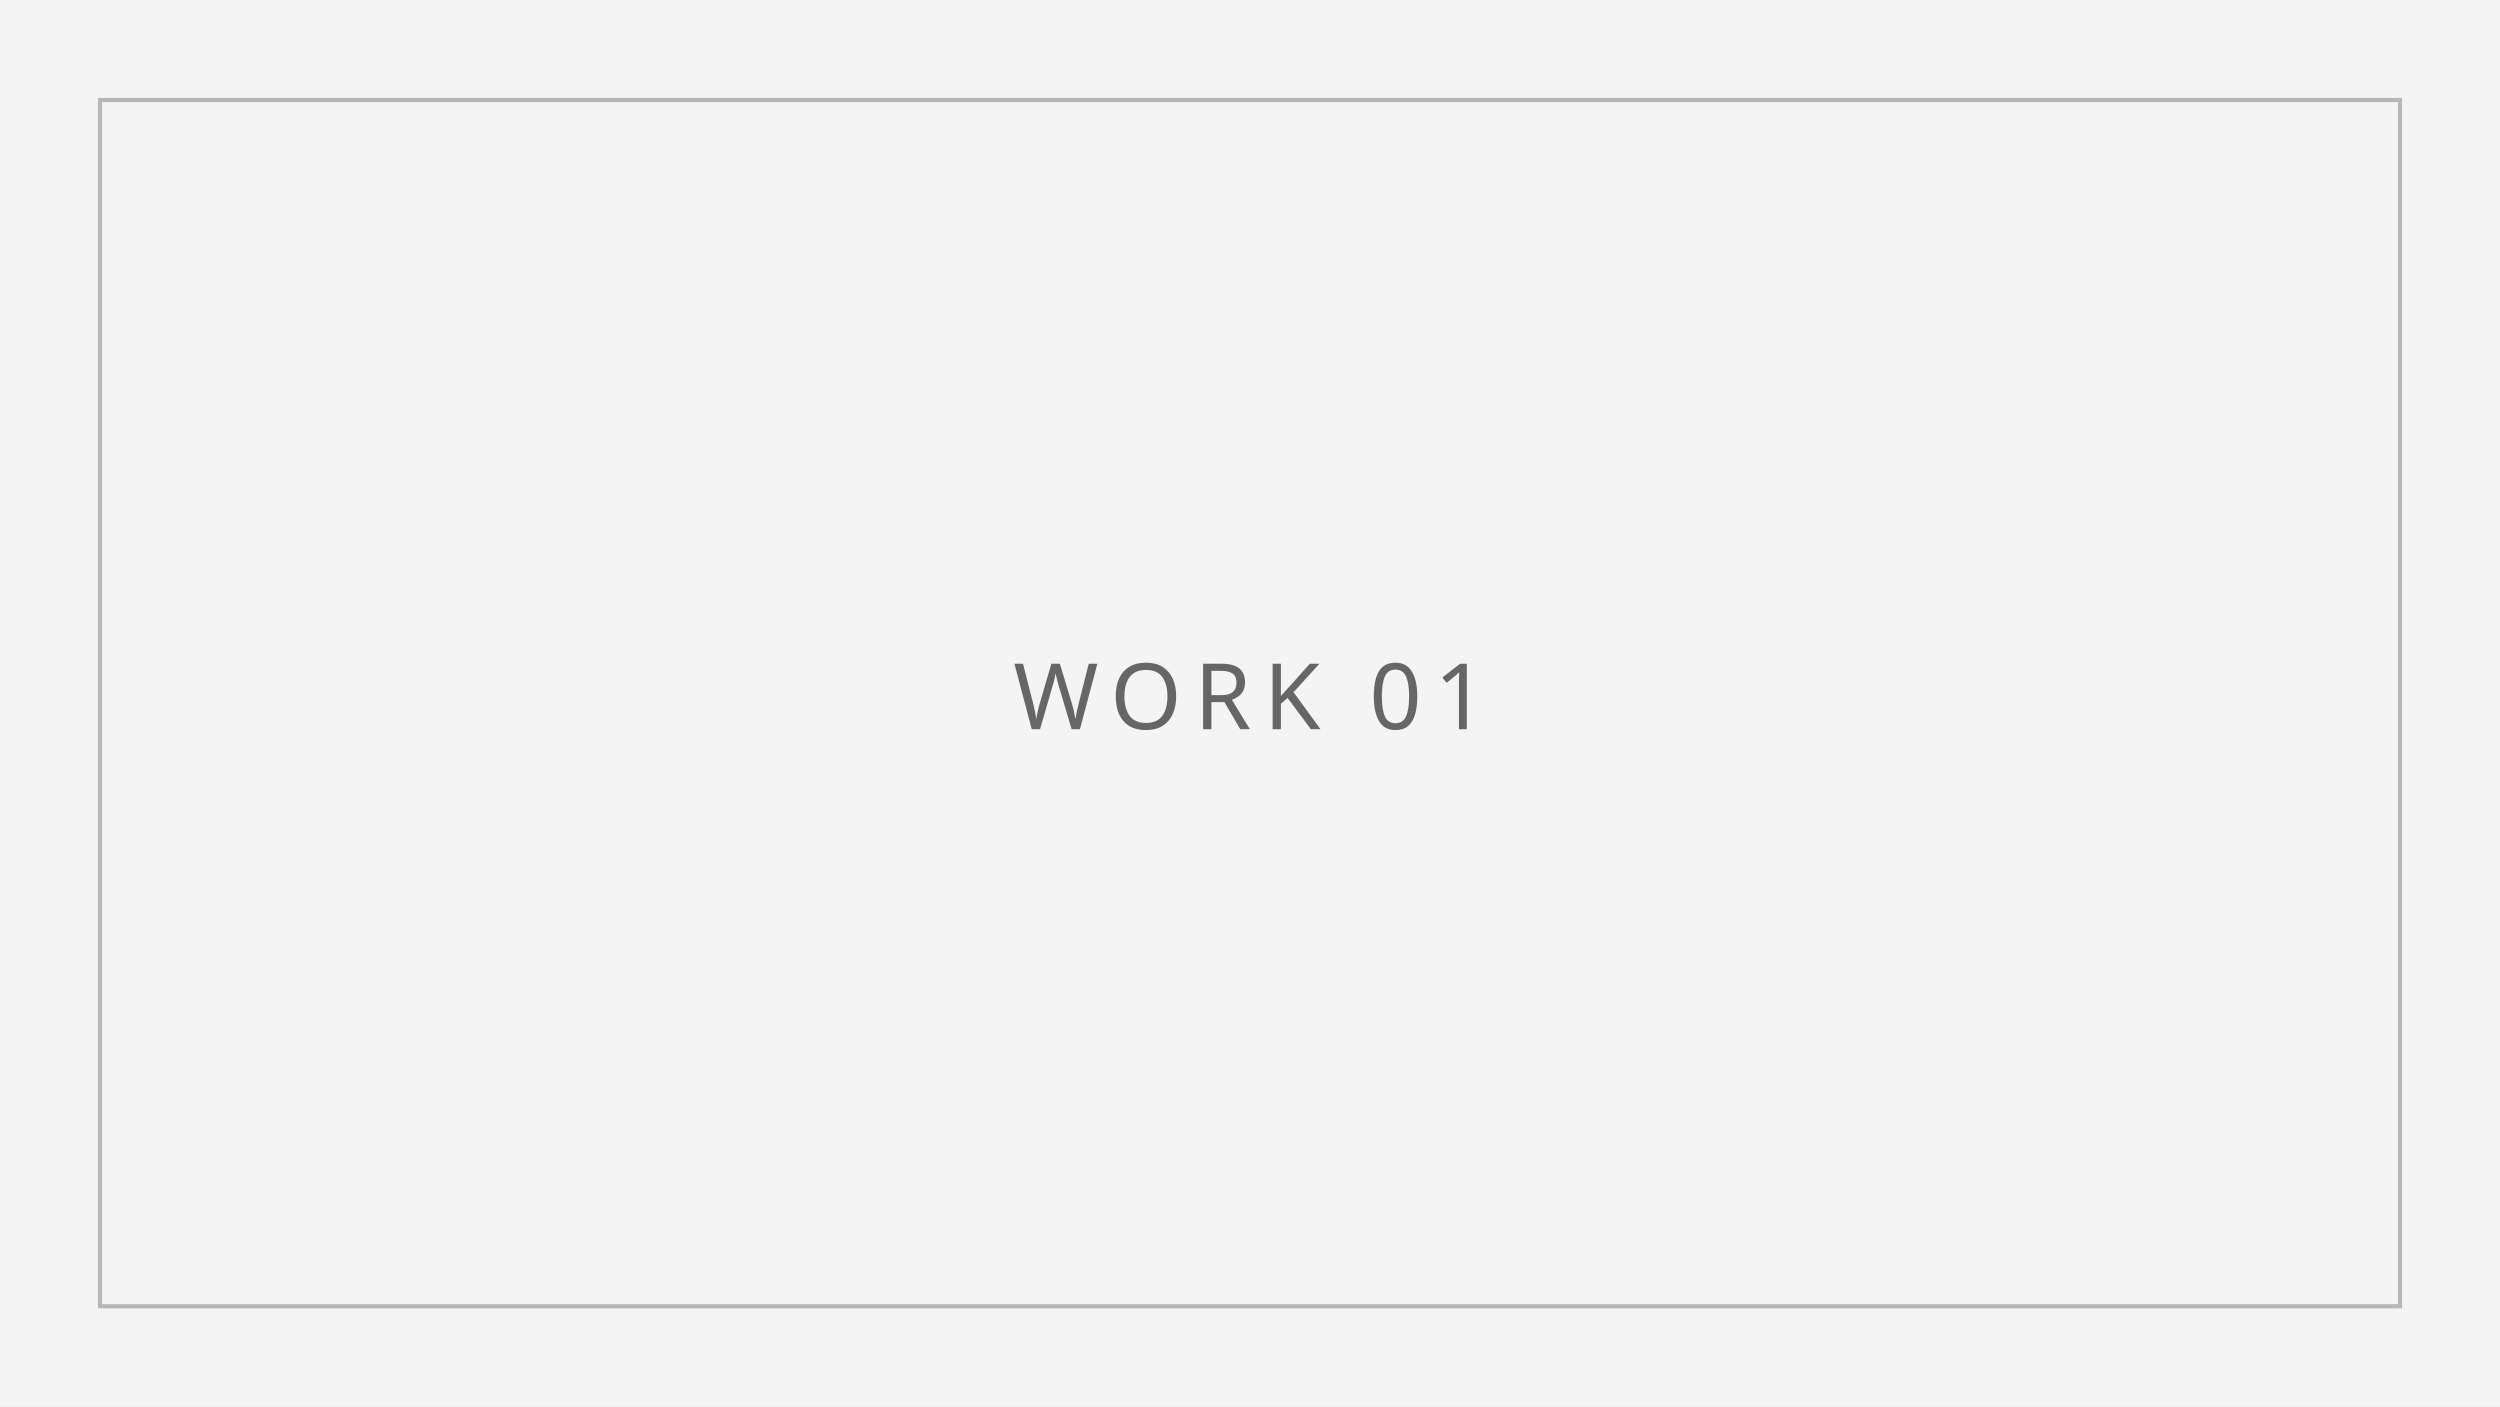
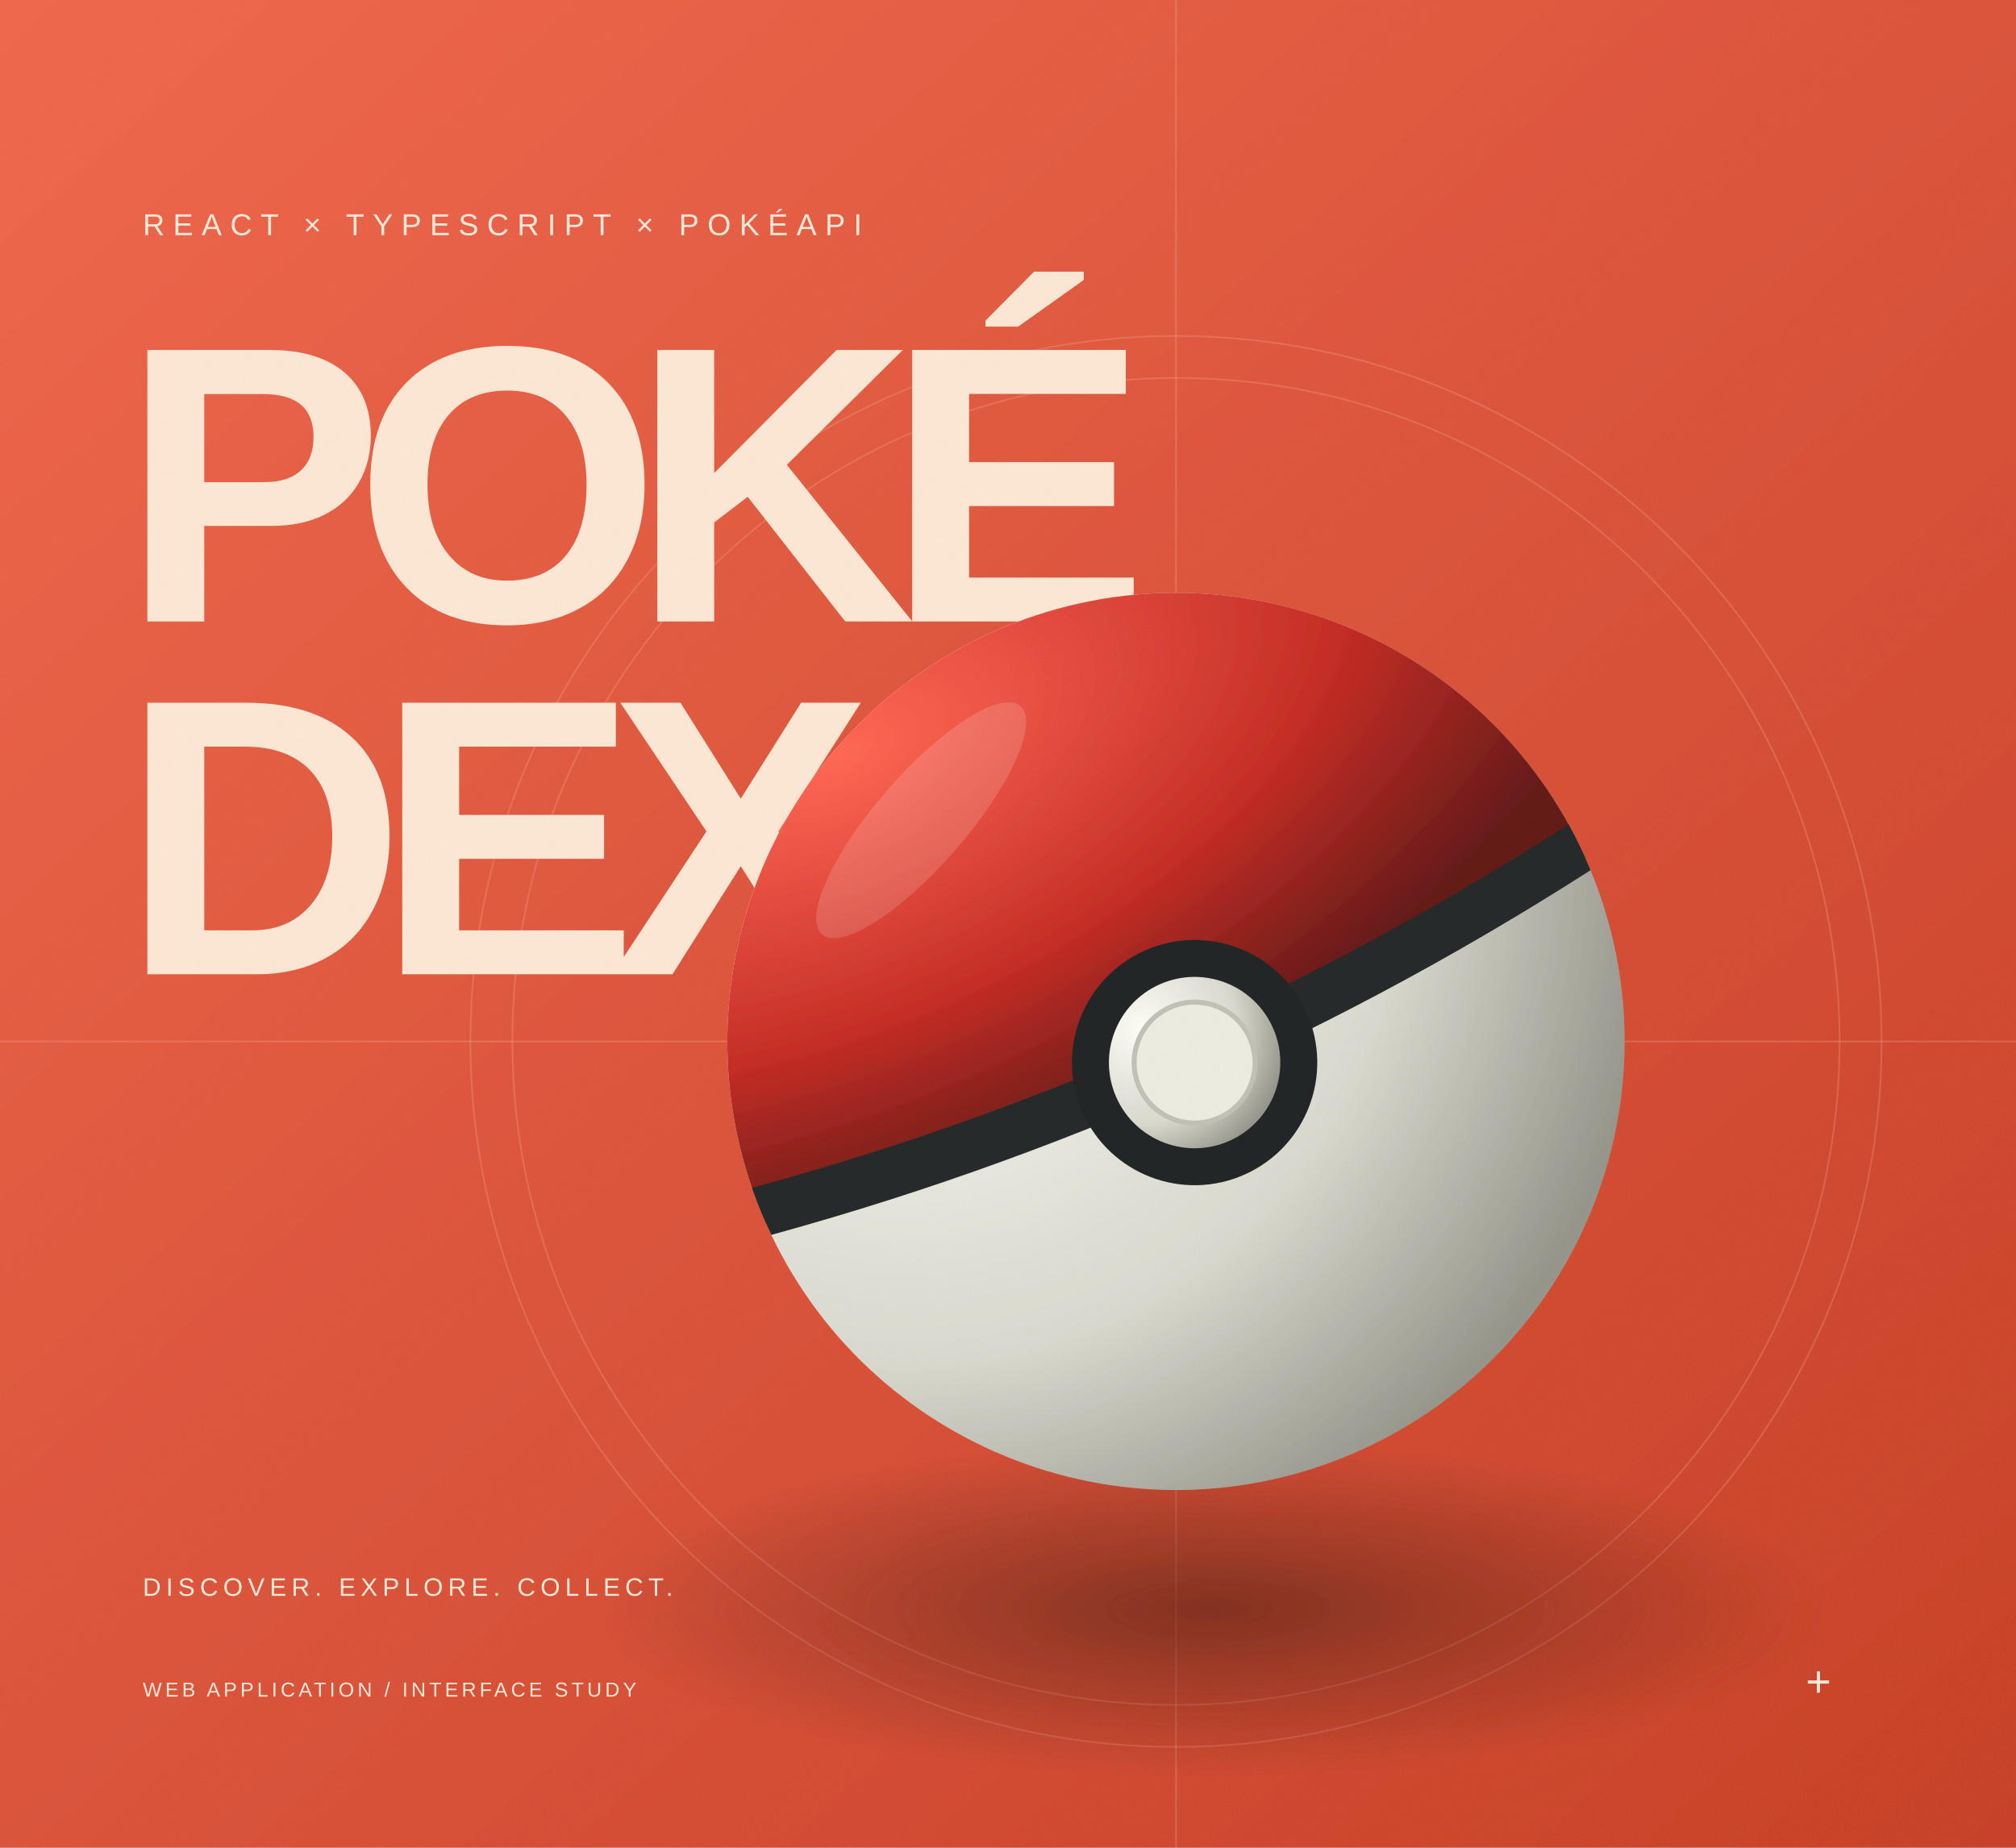
- <svg xmlns="http://www.w3.org/2000/svg" viewBox="0 0 1200 675">
-   <rect width="1200" height="675" fill="#f4f4f4" />
-   <rect x="48" y="48" width="1104" height="579" fill="none" stroke="#b8b8b8" stroke-width="2" />
-   <text x="600" y="350" fill="#666666" font-family="system-ui, sans-serif" font-size="44" letter-spacing="6" text-anchor="middle">WORK 01</text>
+ <svg xmlns="http://www.w3.org/2000/svg" width="1200" height="1100" viewBox="0 0 1200 1100">
+   <defs>
+     <linearGradient id="bg" x2="1" y2="1">
+       <stop stop-color="#ef694f" />
+       <stop offset="1" stop-color="#c84329" />
+     </linearGradient>
+     <radialGradient id="ball" cx=".3" cy=".2" r=".85">
+       <stop stop-color="#fffdf6" />
+       <stop offset=".65" stop-color="#d9d9cf" />
+       <stop offset="1" stop-color="#96968c" />
+     </radialGradient>
+     <radialGradient id="red" cx=".3" cy=".15" r=".95">
+       <stop stop-color="#ff6956" />
+       <stop offset=".6" stop-color="#c52d25" />
+       <stop offset="1" stop-color="#631a19" />
+     </radialGradient>
+     <radialGradient id="shadow">
+       <stop stop-color="#431b14" stop-opacity=".55" />
+       <stop offset="1" stop-color="#431b14" stop-opacity="0" />
+     </radialGradient>
+     <clipPath id="sphere">
+       <circle cx="700" cy="620" r="267" />
+     </clipPath>
+     <filter id="grain">
+       <feTurbulence type="fractalNoise" baseFrequency=".7" numOctaves="3" stitchTiles="stitch" />
+       <feColorMatrix type="saturate" values="0" />
+       <feComponentTransfer>
+         <feFuncA type="linear" slope=".06" />
+       </feComponentTransfer>
+       <feBlend in="SourceGraphic" mode="multiply" />
+     </filter>
+   </defs>
+   <g filter="url(#grain)">
+     <path fill="url(#bg)" d="M0 0h1200v1100H0z" />
+     <g fill="none" stroke="#ffb3a0" stroke-opacity=".25">
+       <circle cx="700" cy="620" r="395" />
+       <circle cx="700" cy="620" r="420" />
+       <path d="M0 620h1200M700 0v1100" />
+     </g>
+     <text x="85" y="140" fill="#ffe9d8" font-size="18" letter-spacing="5" font-family="Arial,sans-serif">REACT × TYPESCRIPT × POKÉAPI</text>
+     <text x="72" y="370" fill="#fce7d4" font-size="235" font-weight="bold" letter-spacing="-18" font-family="Arial,sans-serif">POKÉ</text>
+     <text x="72" y="580" fill="#fce7d4" font-size="235" font-weight="bold" letter-spacing="-18" font-family="Arial,sans-serif">DEX.</text>
+     <ellipse cx="720" cy="958" rx="370" ry="100" fill="url(#shadow)" />
+     <g transform="rotate(-24 700 620)">
+       <circle cx="700" cy="620" r="267" fill="url(#ball)" />
+       <g clip-path="url(#sphere)">
+         <path d="M420 340h560v280H420z" fill="url(#red)" />
+         <path d="M420 610q280 45 560 0" fill="none" stroke="#282a29" stroke-width="30" />
+         <ellipse cx="615" cy="438" rx="90" ry="27" fill="#fff" opacity=".15" transform="rotate(-25 615 438)" />
+       </g>
+       <circle cx="705" cy="636" r="73" fill="#242525" />
+       <circle cx="705" cy="636" r="51" fill="url(#ball)" />
+       <circle cx="705" cy="636" r="36" fill="#edece2" stroke="#c1c2b7" stroke-width="3" />
+     </g>
+     <g fill="#ffe9d8" font-family="Arial,sans-serif">
+       <text x="85" y="950" font-size="15" letter-spacing="3">DISCOVER. EXPLORE. COLLECT.</text>
+       <text x="85" y="1010" font-size="12" letter-spacing="2">WEB APPLICATION / INTERFACE STUDY</text>
+       <text x="1090" y="1010" text-anchor="end" font-size="26">+</text>
+     </g>
+   </g>
</svg>
